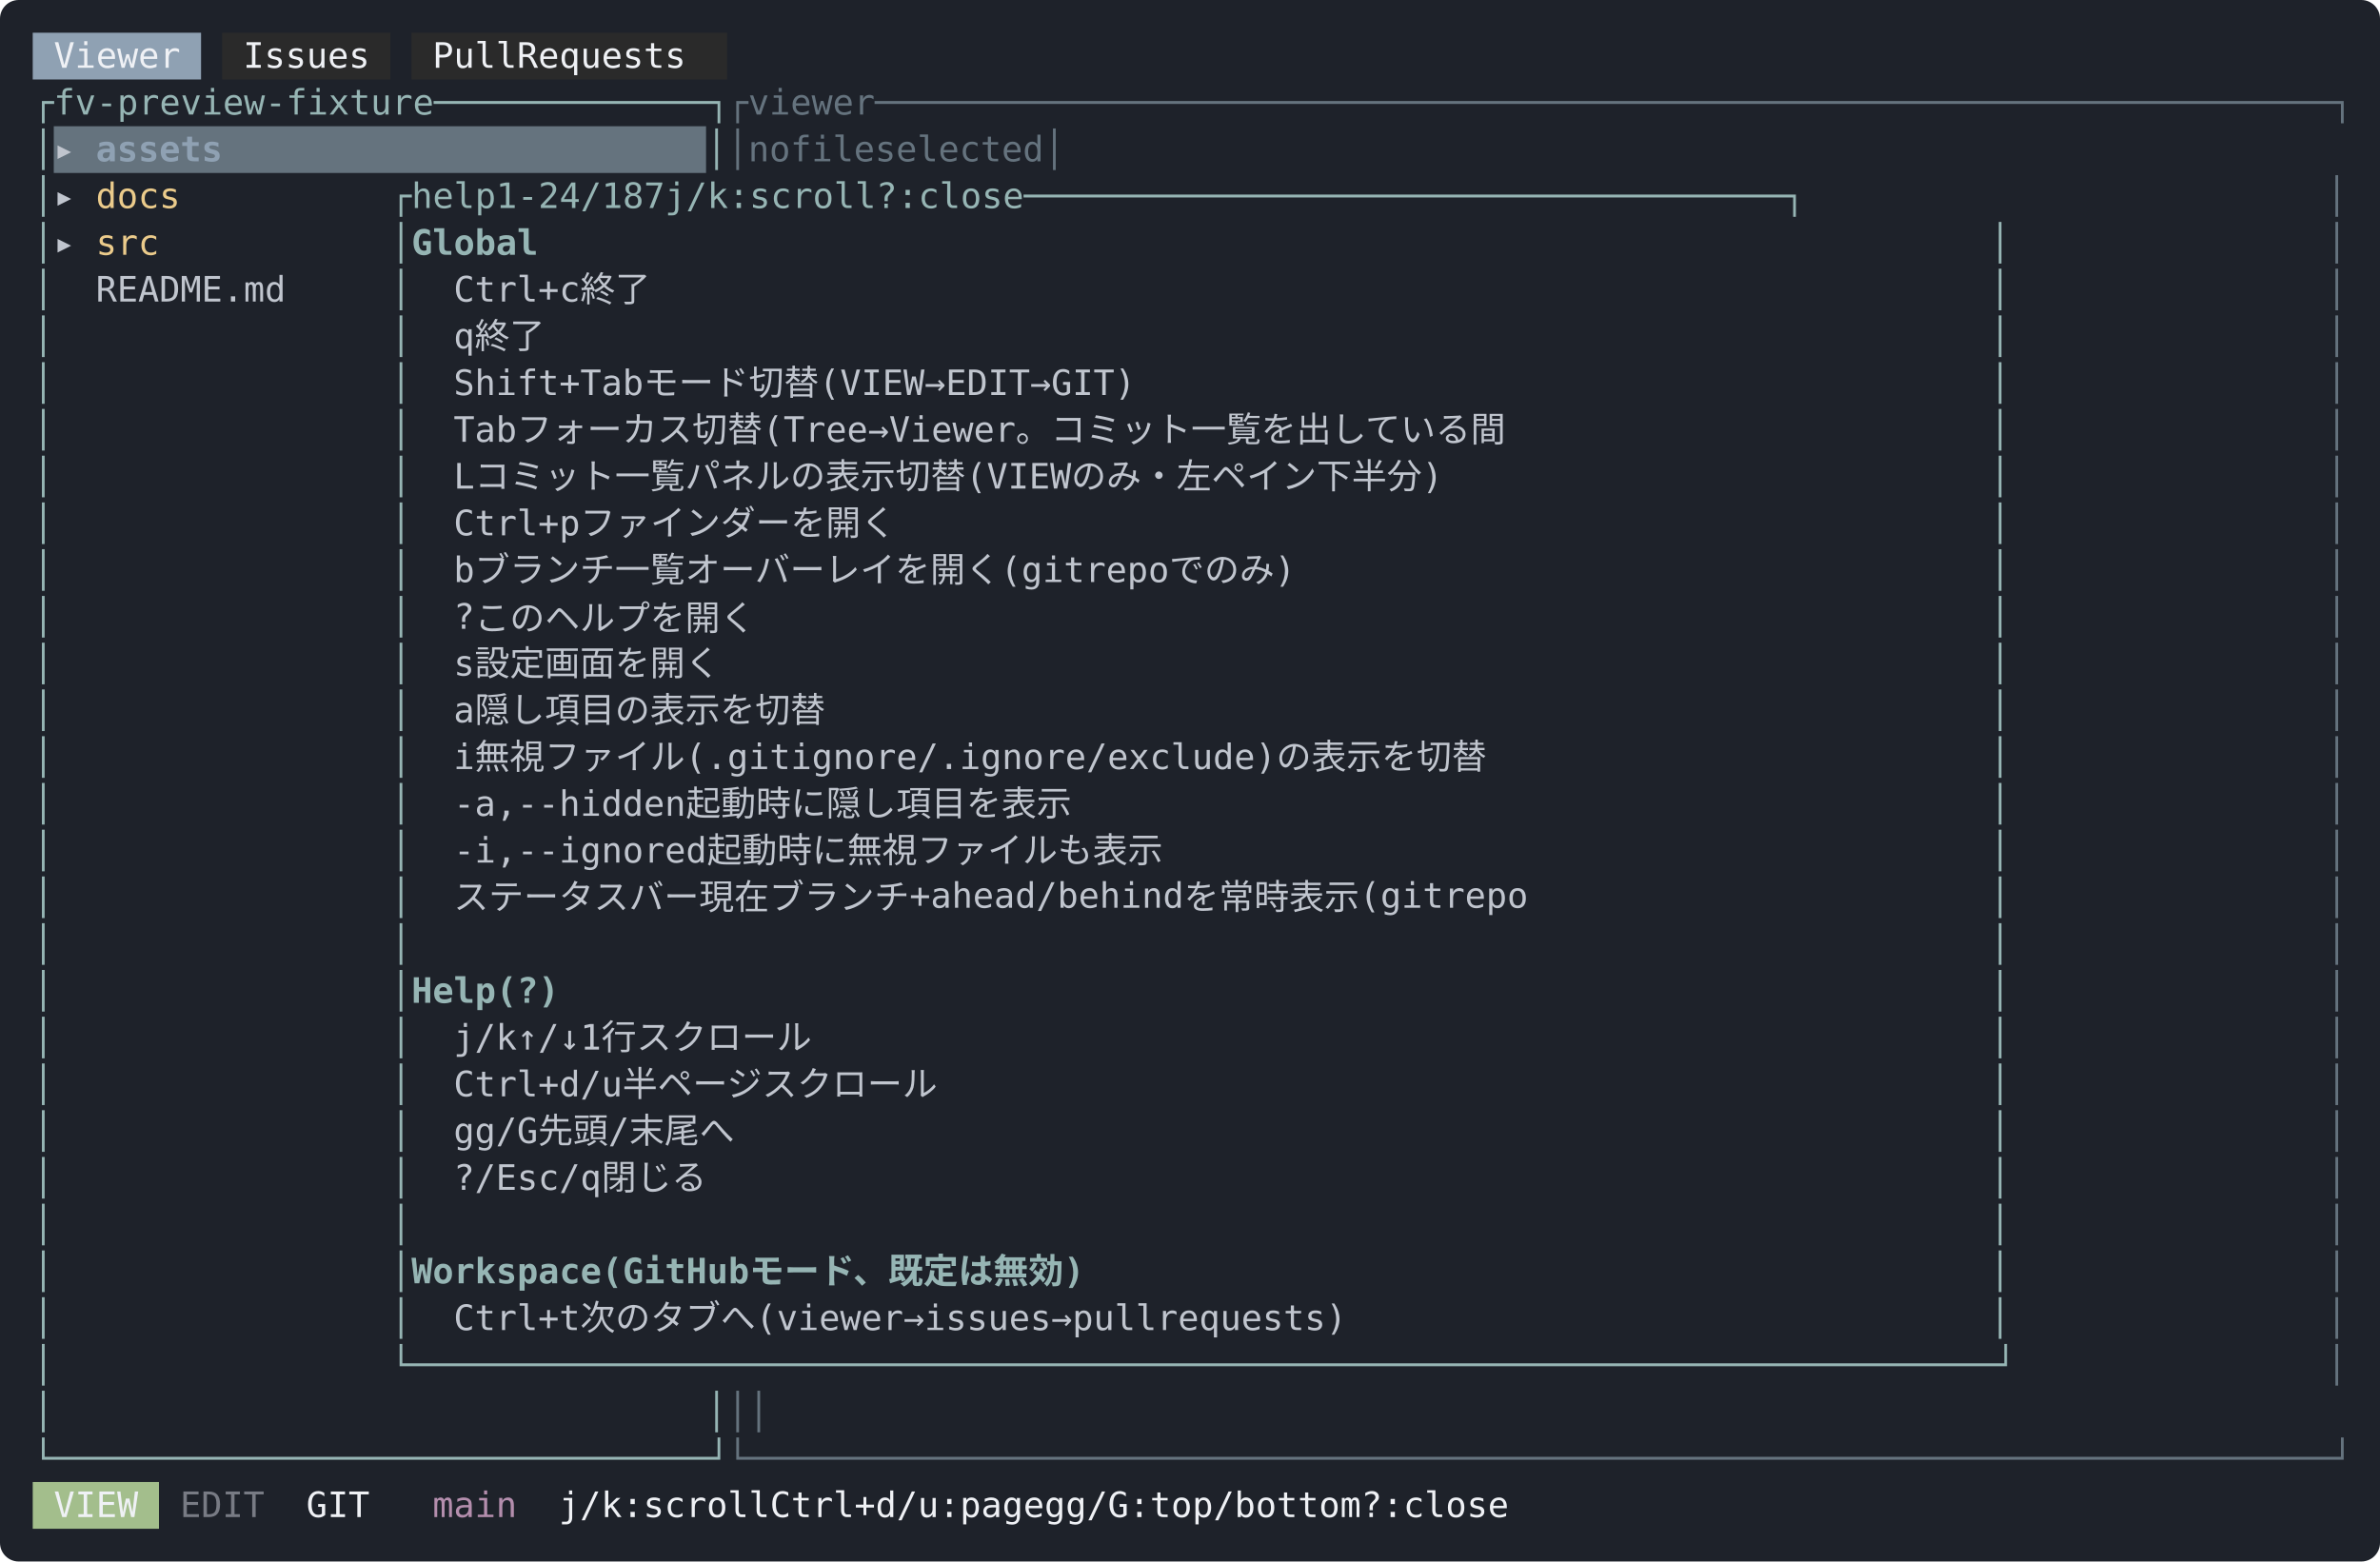
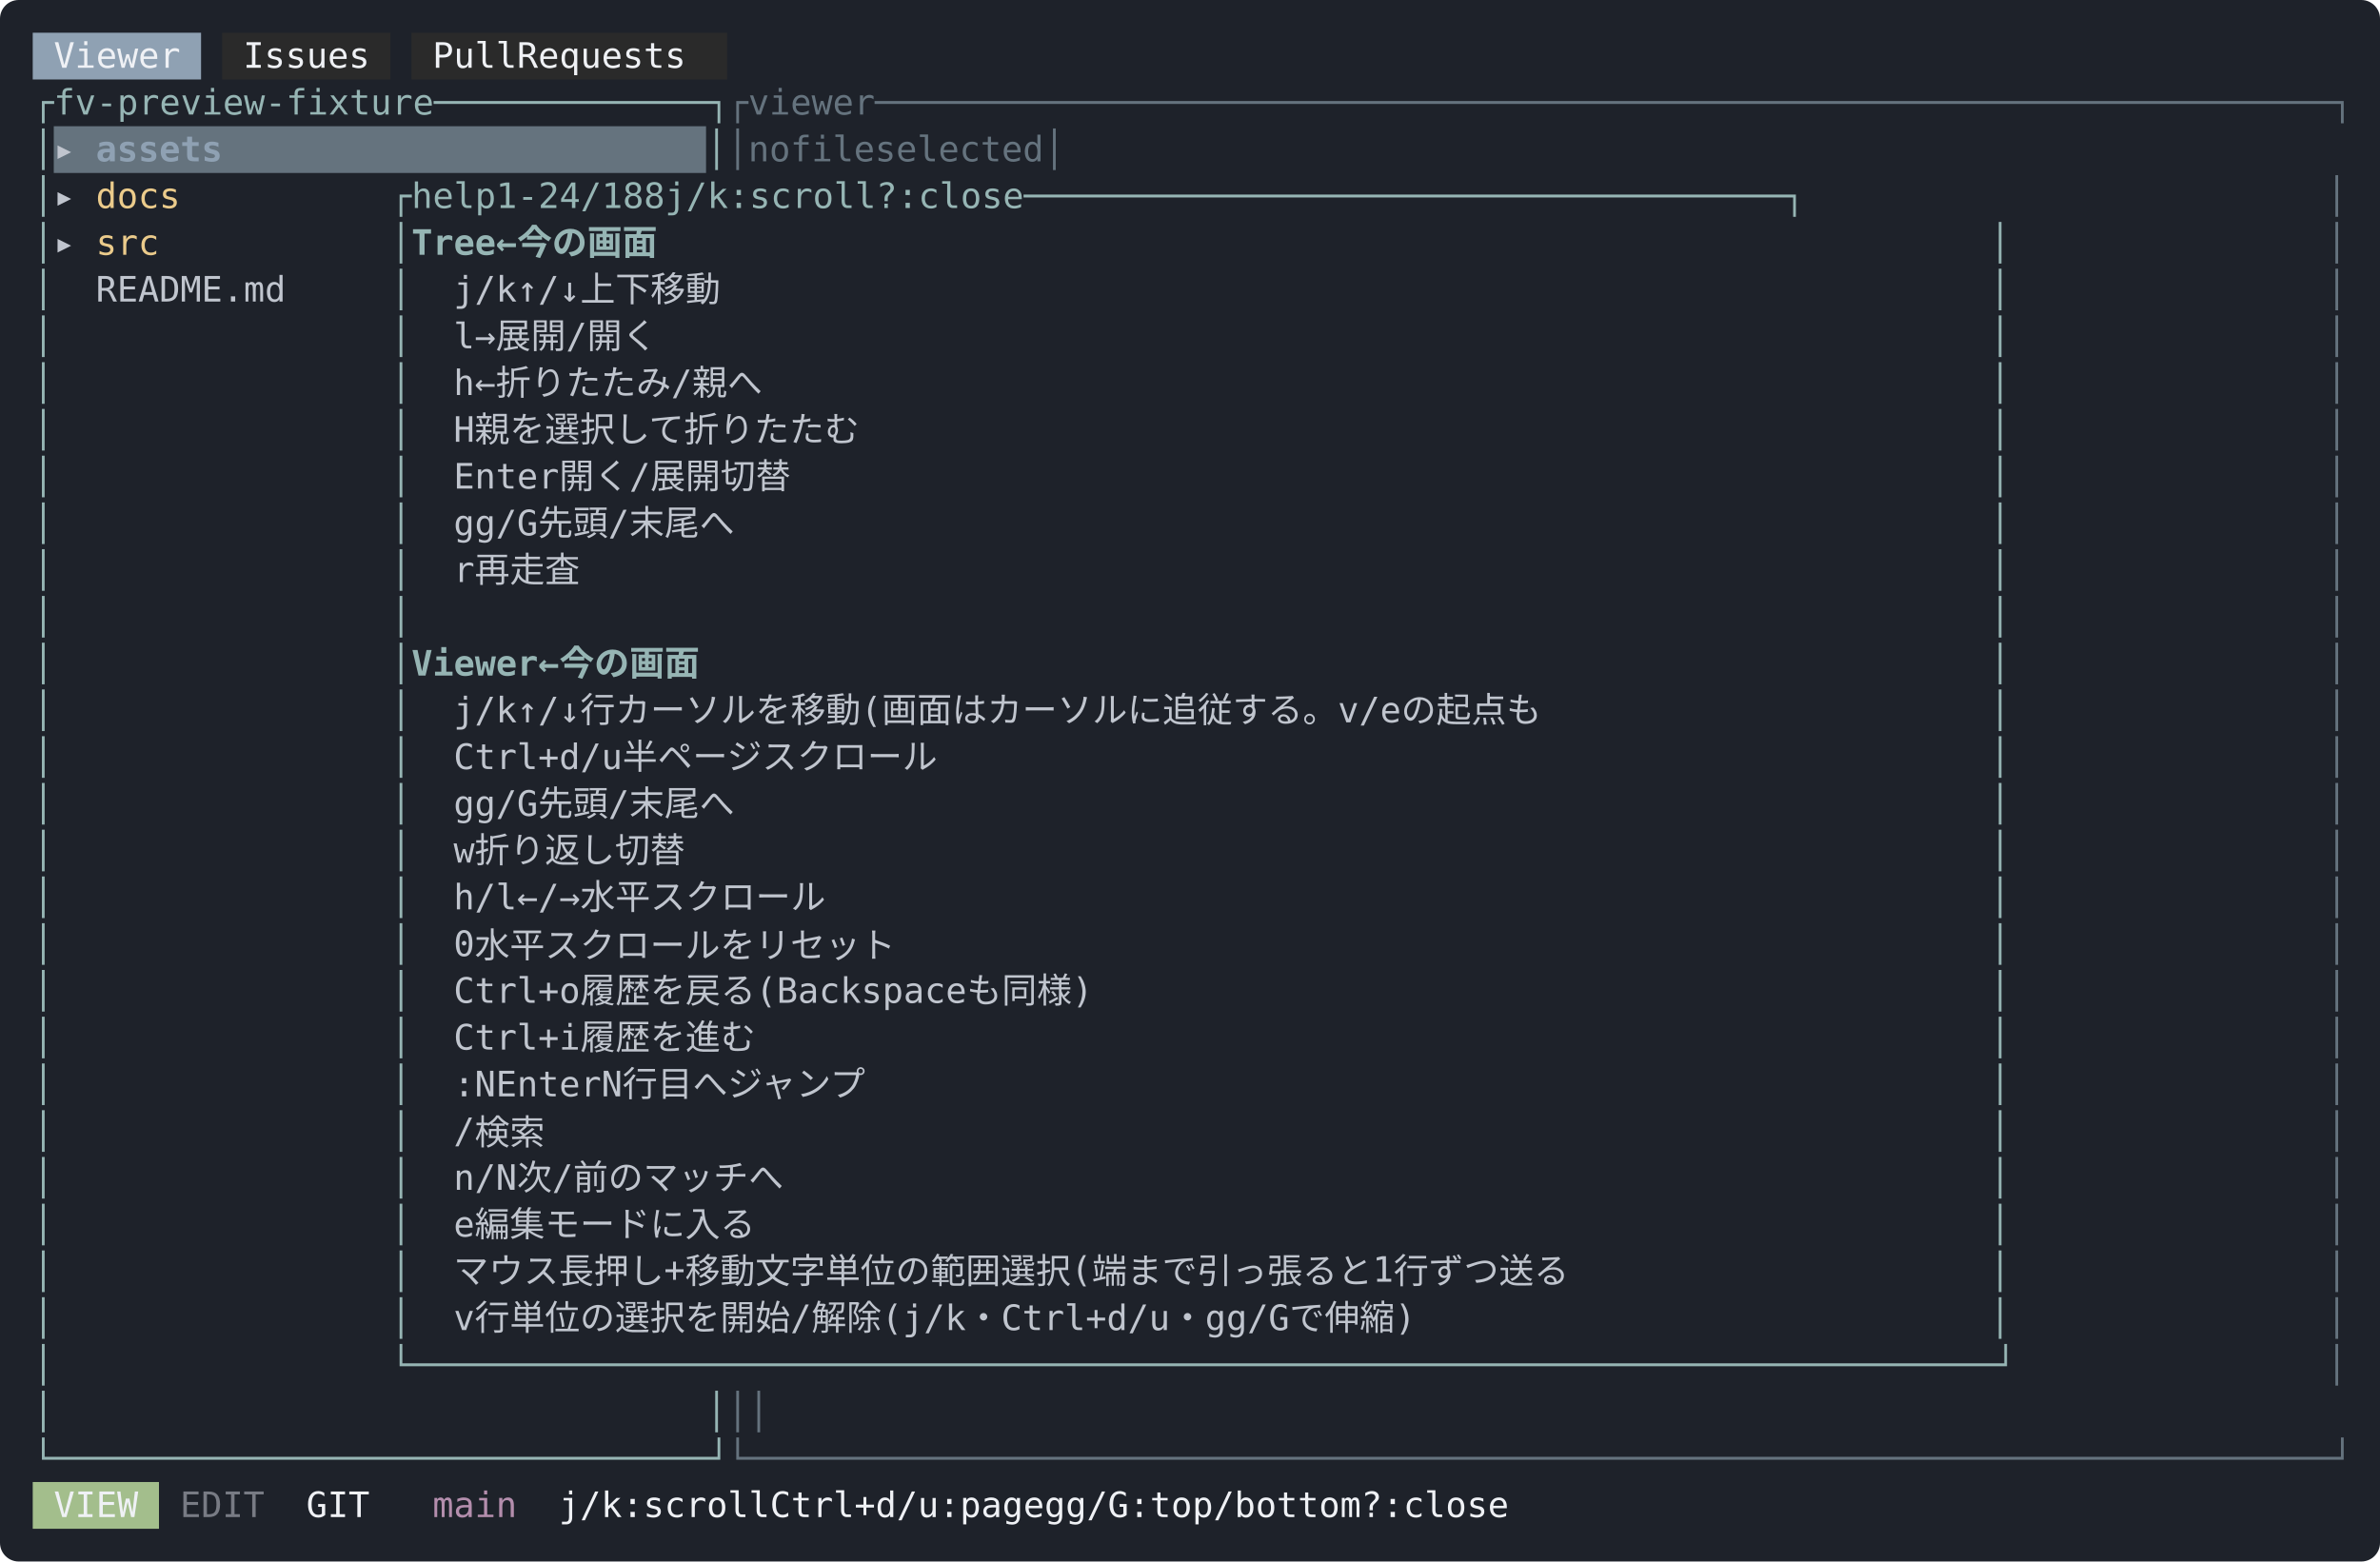
<svg xmlns="http://www.w3.org/2000/svg" width="1018" height="668" viewBox="0 0 1018 668" font-family="ui-monospace, SFMono-Regular, Menlo, Consolas, 'DejaVu Sans Mono', monospace" font-size="15">
  <rect width="1018" height="668" rx="8" fill="#1e222a" />
  <rect x="14" y="14" width="72" height="20" fill="#8fa1b3" />
  <rect x="95" y="14" width="72" height="20" fill="#2a2a2a" />
  <rect x="176" y="14" width="135" height="20" fill="#2a2a2a" />
  <text x="23 32 41 50 59 68" y="29" fill="#eff1f5">Viewer</text>
  <text x="104 113 122 131 140 149" y="29" fill="#eff1f5">Issues</text>
  <text x="185 194 203 212 230 239 248 257 266 275 284 293" y="29" fill="#eff1f5">PullRequests</text>
  <text x="14 23 32 41 50 59 68 77 86 95 104 113 122 131 140 149 158 167 176 185 194 203 212 221 230 239 248 257 266 275 284 293 302" y="49" fill="#96b5b4">┌fv-preview-fixture─────────────┐</text>
  <text x="311 320 329 338 347 356 365 374 383 392 401 410 419 428 437 446 455 464 473 482 491 500 509 518 527 536 545 554 563 572 581 590 599 608 617 626 635 644 653 662 671 680 689 698 707 716 725 734 743 752 761 770 779 788 797 806 815 824 833 842 851 860 869 878 887 896 905 914 923 932 941 950 959 968 977 986 995" y="49" fill="#65737e">┌viewer─────────────────────────────────────────────────────────────────────┐</text>
  <rect x="23" y="54" width="279" height="20" fill="#65737e" />
  <text x="14" y="69" fill="#96b5b4">│</text>
  <text x="23" y="69" fill="#c0c5ce" font-weight="bold">▸</text>
  <text x="41 50 59 68 77 86" y="69" fill="#8fa1b3" font-weight="bold">assets</text>
  <text x="302" y="69" fill="#96b5b4">│</text>
  <text x="311 320 329 347 356 365 374 392 401 410 419 428 437 446 455 995" y="69" fill="#65737e">│nofileselected│</text>
  <text x="14" y="89" fill="#96b5b4">│</text>
  <text x="23" y="89" fill="#c0c5ce">▸</text>
  <text x="41 50 59 68" y="89" fill="#ebcb8b">docs</text>
-   <text x="167 185 194 203 212 239 248 257 266 275 284 293 302 329 338 347 356 374 383 392 401 410 419 446 455 473 482 491 500 509 527 536 545 554 563 572 581 590 599 608 617 626 635 644 653 662 671 680 689 698 707 716 725 734 743 752 761 770 779 788 797 806 815 824 833 842 851" y="89" fill="#96b5b4">┌help1-24/187j/k:scroll?:close────────────────────────────────────┐</text>
+   <text x="167 185 194 203 212 239 248 257 266 275 284 293 302 329 338 347 356 374 383 392 401 410 419 446 455 473 482 491 500 509 527 536 545 554 563 572 581 590 599 608 617 626 635 644 653 662 671 680 689 698 707 716 725 734 743 752 761 770 779 788 797 806 815 824 833 842 851" y="89" fill="#96b5b4">┌help1-24/188j/k:scroll?:close────────────────────────────────────┐</text>
  <text x="995" y="89" fill="#65737e">│</text>
  <text x="14" y="109" fill="#96b5b4">│</text>
  <text x="23" y="109" fill="#c0c5ce">▸</text>
  <text x="41 50 59" y="109" fill="#ebcb8b">src</text>
  <text x="167" y="109" fill="#96b5b4">│</text>
-   <text x="176 185 194 203 212 221" y="109" fill="#96b5b4" font-weight="bold">Global</text>
+   <text x="176 185 194 203 221 239 257 275 293" y="109" fill="#96b5b4" font-weight="bold">Tree←今の画面</text>
  <text x="851" y="109" fill="#96b5b4">│</text>
  <text x="995" y="109" fill="#65737e">│</text>
  <text x="14" y="129" fill="#96b5b4">│</text>
  <text x="41 50 59 68 77 86 95 104 113" y="129" fill="#c0c5ce">README.md</text>
  <text x="167" y="129" fill="#96b5b4">│</text>
-   <text x="194 203 212 221 230 239 338 356" y="129" fill="#c0c5ce">Ctrl+c終了</text>
+   <text x="194 203 212 230 239 248 338 356 374 392" y="129" fill="#c0c5ce">j/k↑/↓上下移動</text>
  <text x="851" y="129" fill="#96b5b4">│</text>
  <text x="995" y="129" fill="#65737e">│</text>
  <text x="14" y="149" fill="#96b5b4">│</text>
  <text x="167" y="149" fill="#96b5b4">│</text>
-   <text x="194 338 356" y="149" fill="#c0c5ce">q終了</text>
+   <text x="194 212 338 356 383 401 419" y="149" fill="#c0c5ce">l→展開/開く</text>
  <text x="851" y="149" fill="#96b5b4">│</text>
  <text x="995" y="149" fill="#65737e">│</text>
  <text x="14" y="169" fill="#96b5b4">│</text>
  <text x="167" y="169" fill="#96b5b4">│</text>
-   <text x="194 203 212 221 230 239 248 257 266 338 356 374 392 410 437 446 455 464 473 491 509 518 527 536 554 572 581 590 599" y="169" fill="#c0c5ce">Shift+Tabモード切替(VIEW→EDIT→GIT)</text>
+   <text x="194 212 338 356 374 392 410 437 455 473" y="169" fill="#c0c5ce">h←折りたたみ/親へ</text>
  <text x="851" y="169" fill="#96b5b4">│</text>
  <text x="995" y="169" fill="#65737e">│</text>
  <text x="14" y="189" fill="#96b5b4">│</text>
  <text x="167" y="189" fill="#96b5b4">│</text>
-   <text x="194 203 212 338 356 374 392 410 428 446 473 482 491 500 509 527 545 554 563 572 581 590 599 617 635 653 671 689 707 725 743 761 779 797 815 833" y="189" fill="#c0c5ce">Tabフォーカス切替(Tree→Viewer。コミット一覧を出している間</text>
+   <text x="194 338 356 374 392 410 428 446 464 482 500 518" y="189" fill="#c0c5ce">H親を選択して折りたたむ</text>
  <text x="851" y="189" fill="#96b5b4">│</text>
  <text x="995" y="189" fill="#65737e">│</text>
  <text x="14" y="209" fill="#96b5b4">│</text>
  <text x="167" y="209" fill="#96b5b4">│</text>
-   <text x="194 338 356 374 392 410 428 446 464 482 500 518 536 554 572 599 608 617 626 635 653 671 689 707 725 743 761 779 797 815 833" y="209" fill="#c0c5ce">Lコミット一覧パネルの表示切替(VIEWのみ・左ペイン下半分)</text>
+   <text x="194 203 212 221 230 338 356 383 401 419 437 455" y="209" fill="#c0c5ce">Enter開く/展開切替</text>
  <text x="851" y="209" fill="#96b5b4">│</text>
  <text x="995" y="209" fill="#65737e">│</text>
  <text x="14" y="229" fill="#96b5b4">│</text>
  <text x="167" y="229" fill="#96b5b4">│</text>
-   <text x="194 203 212 221 230 239 338 356 374 392 410 428 446 464 482" y="229" fill="#c0c5ce">Ctrl+pファインダーを開く</text>
+   <text x="194 203 221 239 338 356 383 401 419 437" y="229" fill="#c0c5ce">gg/G先頭/末尾へ</text>
  <text x="851" y="229" fill="#96b5b4">│</text>
  <text x="995" y="229" fill="#65737e">│</text>
  <text x="14" y="249" fill="#96b5b4">│</text>
  <text x="167" y="249" fill="#96b5b4">│</text>
-   <text x="194 338 356 374 392 410 428 446 464 482 500 518 536 554 572 590 617 626 635 644 662 671 680 689 707 725 743 761" y="249" fill="#c0c5ce">bブランチ一覧オーバーレイを開く(gitrepoでのみ)</text>
+   <text x="194 338 356 374" y="249" fill="#c0c5ce">r再走査</text>
  <text x="851" y="249" fill="#96b5b4">│</text>
  <text x="995" y="249" fill="#65737e">│</text>
  <text x="14" y="269" fill="#96b5b4">│</text>
  <text x="167" y="269" fill="#96b5b4">│</text>
-   <text x="194 338 356 374 392 410 428 446 464" y="269" fill="#c0c5ce">?このヘルプを開く</text>
  <text x="851" y="269" fill="#96b5b4">│</text>
  <text x="995" y="269" fill="#65737e">│</text>
  <text x="14" y="289" fill="#96b5b4">│</text>
  <text x="167" y="289" fill="#96b5b4">│</text>
-   <text x="194 338 356 374 392 410 428 446" y="289" fill="#c0c5ce">s設定画面を開く</text>
+   <text x="176 185 194 203 212 221 239 257 275 293 311" y="289" fill="#96b5b4" font-weight="bold">Viewer←今の画面</text>
  <text x="851" y="289" fill="#96b5b4">│</text>
  <text x="995" y="289" fill="#65737e">│</text>
  <text x="14" y="309" fill="#96b5b4">│</text>
  <text x="167" y="309" fill="#96b5b4">│</text>
-   <text x="194 338 356 374 392 410 428 446 464 482 500" y="309" fill="#c0c5ce">a隠し項目の表示を切替</text>
+   <text x="194 203 212 230 239 248 338 356 374 392 410 428 446 464 491 500 518 536 554 572 590 608 626 644 662 680 698 716 734 743 752 770 788 806 824" y="309" fill="#c0c5ce">j/k↑/↓行カーソルを移動(画面はカーソルに追従する。v/eの起点も</text>
  <text x="851" y="309" fill="#96b5b4">│</text>
  <text x="995" y="309" fill="#65737e">│</text>
  <text x="14" y="329" fill="#96b5b4">│</text>
  <text x="167" y="329" fill="#96b5b4">│</text>
-   <text x="194 338 356 374 392 410 428 455 464 473 482 491 500 509 518 527 536 545 554 563 572 581 590 599 608 617 626 635 644 653 662 671 680 689 698 716 734 752 770 788 806" y="329" fill="#c0c5ce">i無視ファイル(.gitignore/.ignore/exclude)の表示を切替</text>
+   <text x="194 203 212 221 230 239 248 257 338 356 374 392 410 428 446 464 482" y="329" fill="#c0c5ce">Ctrl+d/u半ページスクロール</text>
  <text x="851" y="329" fill="#96b5b4">│</text>
  <text x="995" y="329" fill="#65737e">│</text>
  <text x="14" y="349" fill="#96b5b4">│</text>
  <text x="167" y="349" fill="#96b5b4">│</text>
-   <text x="194 203 212 230 239 248 257 266 275 284 293 338 356 374 392 410 428 446 464 482 500 518" y="349" fill="#c0c5ce">-a,--hidden起動時に隠し項目を表示</text>
+   <text x="194 203 221 239 338 356 383 401 419 437" y="349" fill="#c0c5ce">gg/G先頭/末尾へ</text>
  <text x="851" y="349" fill="#96b5b4">│</text>
  <text x="995" y="349" fill="#65737e">│</text>
  <text x="14" y="369" fill="#96b5b4">│</text>
  <text x="167" y="369" fill="#96b5b4">│</text>
-   <text x="194 203 212 230 239 248 257 266 275 284 293 302 338 356 374 392 410 428 446 464 482 500 518 536 554" y="369" fill="#c0c5ce">-i,--ignored起動時に無視ファイルも表示</text>
+   <text x="194 338 356 374 392 410 428" y="369" fill="#c0c5ce">w折り返し切替</text>
  <text x="851" y="369" fill="#96b5b4">│</text>
  <text x="995" y="369" fill="#65737e">│</text>
  <text x="14" y="389" fill="#96b5b4">│</text>
  <text x="167" y="389" fill="#96b5b4">│</text>
-   <text x="194 212 230 248 266 284 302 401 419 437 455 473 491 518 536 545 554 563 572 581 590 599 608 617 626 635 653 671 689 707 725 752 761 770 779 797 806 815 824" y="389" fill="#c0c5ce">ステータスバー現在ブランチ+ahead/behindを常時表示(gitrepo</text>
+   <text x="194 203 212 230 239 248 338 356 374 392 410 428 446" y="389" fill="#c0c5ce">h/l←/→水平スクロール</text>
  <text x="851" y="389" fill="#96b5b4">│</text>
  <text x="995" y="389" fill="#65737e">│</text>
  <text x="14" y="409" fill="#96b5b4">│</text>
  <text x="167" y="409" fill="#96b5b4">│</text>
+   <text x="194 338 356 374 392 410 428 446 464 482 500 518 536" y="409" fill="#c0c5ce">0水平スクロールをリセット</text>
  <text x="851" y="409" fill="#96b5b4">│</text>
  <text x="995" y="409" fill="#65737e">│</text>
  <text x="14" y="429" fill="#96b5b4">│</text>
  <text x="167" y="429" fill="#96b5b4">│</text>
-   <text x="176 185 194 203 221 230 239" y="429" fill="#96b5b4" font-weight="bold">Help(?)</text>
+   <text x="194 203 212 221 230 239 338 356 374 392 410 437 446 455 464 473 482 491 500 509 518 536 554 572 590" y="429" fill="#c0c5ce">Ctrl+o履歴を戻る(Backspaceも同様)</text>
  <text x="851" y="429" fill="#96b5b4">│</text>
  <text x="995" y="429" fill="#65737e">│</text>
  <text x="14" y="449" fill="#96b5b4">│</text>
  <text x="167" y="449" fill="#96b5b4">│</text>
-   <text x="194 203 212 230 239 248 338 356 374 392 410 428 446" y="449" fill="#c0c5ce">j/k↑/↓1行スクロール</text>
+   <text x="194 203 212 221 230 239 338 356 374 392 410" y="449" fill="#c0c5ce">Ctrl+i履歴を進む</text>
  <text x="851" y="449" fill="#96b5b4">│</text>
  <text x="995" y="449" fill="#65737e">│</text>
  <text x="14" y="469" fill="#96b5b4">│</text>
  <text x="167" y="469" fill="#96b5b4">│</text>
-   <text x="194 203 212 221 230 239 248 257 338 356 374 392 410 428 446 464 482" y="469" fill="#c0c5ce">Ctrl+d/u半ページスクロール</text>
+   <text x="194 203 221 230 239 248 257 338 356 374 392 410 428 446 464" y="469" fill="#c0c5ce">:NEnterN行目へジャンプ</text>
  <text x="851" y="469" fill="#96b5b4">│</text>
  <text x="995" y="469" fill="#65737e">│</text>
  <text x="14" y="489" fill="#96b5b4">│</text>
  <text x="167" y="489" fill="#96b5b4">│</text>
-   <text x="194 203 221 239 338 356 383 401 419 437" y="489" fill="#c0c5ce">gg/G先頭/末尾へ</text>
+   <text x="194 338 356" y="489" fill="#c0c5ce">/検索</text>
  <text x="851" y="489" fill="#96b5b4">│</text>
  <text x="995" y="489" fill="#65737e">│</text>
  <text x="14" y="509" fill="#96b5b4">│</text>
  <text x="167" y="509" fill="#96b5b4">│</text>
-   <text x="194 212 230 239 248 266 284 338 356 374" y="509" fill="#c0c5ce">?/Esc/q閉じる</text>
+   <text x="194 212 230 338 365 383 401 419 437 455 473" y="509" fill="#c0c5ce">n/N次/前のマッチへ</text>
  <text x="851" y="509" fill="#96b5b4">│</text>
  <text x="995" y="509" fill="#65737e">│</text>
  <text x="14" y="529" fill="#96b5b4">│</text>
  <text x="167" y="529" fill="#96b5b4">│</text>
+   <text x="194 338 356 374 392 410 428 446 464" y="529" fill="#c0c5ce">e編集モードに入る</text>
  <text x="851" y="529" fill="#96b5b4">│</text>
  <text x="995" y="529" fill="#65737e">│</text>
  <text x="14" y="549" fill="#96b5b4">│</text>
  <text x="167" y="549" fill="#96b5b4">│</text>
-   <text x="176 185 194 203 212 221 230 239 248 266 275 284 293 302 311 320 338 356 374 392 410 428 446 464 482 500" y="549" fill="#96b5b4" font-weight="bold">Workspace(GitHubモード、既定は無効)</text>
+   <text x="194 212 230 248 266 284 311 329 347 410 428 446 464 482 500 518 536 554 581 590 608 626 644 662 680 698 716 743 761 779 797 815 833" y="549" fill="#c0c5ce">マウス長押し+移動文字単位の範囲選択(端まで引っ張ると1行ずつ送る</text>
  <text x="851" y="549" fill="#96b5b4">│</text>
  <text x="995" y="549" fill="#65737e">│</text>
  <text x="14" y="569" fill="#96b5b4">│</text>
  <text x="167" y="569" fill="#96b5b4">│</text>
-   <text x="194 203 212 221 230 239 338 356 374 392 410 437 446 455 464 473 482 491 509 527 536 545 554 563 572 590 608 617 626 635 653 662 671 680 689 698 707 716 725" y="569" fill="#c0c5ce">Ctrl+t次のタブへ(viewer→issues→pullrequests)</text>
+   <text x="194 338 356 374 392 410 428 446 464 482 509 527 545 572 581 590 599 608 626 635 644 653 662 671 680 689 698 716 725 734 743 761 779 797 815" y="569" fill="#c0c5ce">v行単位の選択を開始/解除(j/k・Ctrl+d/u・gg/Gで伸縮)</text>
  <text x="851" y="569" fill="#96b5b4">│</text>
  <text x="995" y="569" fill="#65737e">│</text>
  <text x="14" y="589" fill="#96b5b4">│</text>
  <text x="167 176 185 194 203 212 221 230 239 248 257 266 275 284 293 302 311 320 329 338 347 356 365 374 383 392 401 410 419 428 437 446 455 464 473 482 491 500 509 518 527 536 545 554 563 572 581 590 599 608 617 626 635 644 653 662 671 680 689 698 707 716 725 734 743 752 761 770 779 788 797 806 815 824 833 842 851" y="589" fill="#96b5b4">└───────────────────────────────────────────────────────────────────────────┘</text>
  <text x="995" y="589" fill="#65737e">│</text>
  <text x="14" y="609" fill="#96b5b4">│</text>
  <text x="302" y="609" fill="#96b5b4">│</text>
  <text x="311 995" y="609" fill="#65737e">││</text>
  <text x="14 23 32 41 50 59 68 77 86 95 104 113 122 131 140 149 158 167 176 185 194 203 212 221 230 239 248 257 266 275 284 293 302" y="629" fill="#96b5b4">└───────────────────────────────┘</text>
  <text x="311 320 329 338 347 356 365 374 383 392 401 410 419 428 437 446 455 464 473 482 491 500 509 518 527 536 545 554 563 572 581 590 599 608 617 626 635 644 653 662 671 680 689 698 707 716 725 734 743 752 761 770 779 788 797 806 815 824 833 842 851 860 869 878 887 896 905 914 923 932 941 950 959 968 977 986 995" y="629" fill="#65737e">└───────────────────────────────────────────────────────────────────────────┘</text>
  <rect x="14" y="634" width="54" height="20" fill="#a3be8c" />
  <text x="23 32 41 50" y="649" fill="#eff1f5">VIEW</text>
  <text x="77 86 95 104" y="649" fill="#c0c5ce" fill-opacity="0.55">EDIT</text>
  <text x="131 140 149" y="649" fill="#eff1f5">GIT</text>
  <text x="185 194 203 212" y="649" fill="#b48ead">main</text>
  <text x="239 248 257 266 284 293 302 311 320 329 356 365 374 383 392 401 410 419 428 446 455 464 473 500 509 518 527 536 554 563 572 581 590 599 608 617 626 635 662 671 689 698 707 716 725" y="649" fill="#eff1f5">j/k:scrollCtrl+d/u:pagegg/G:top/bottom?:close</text>
</svg>
